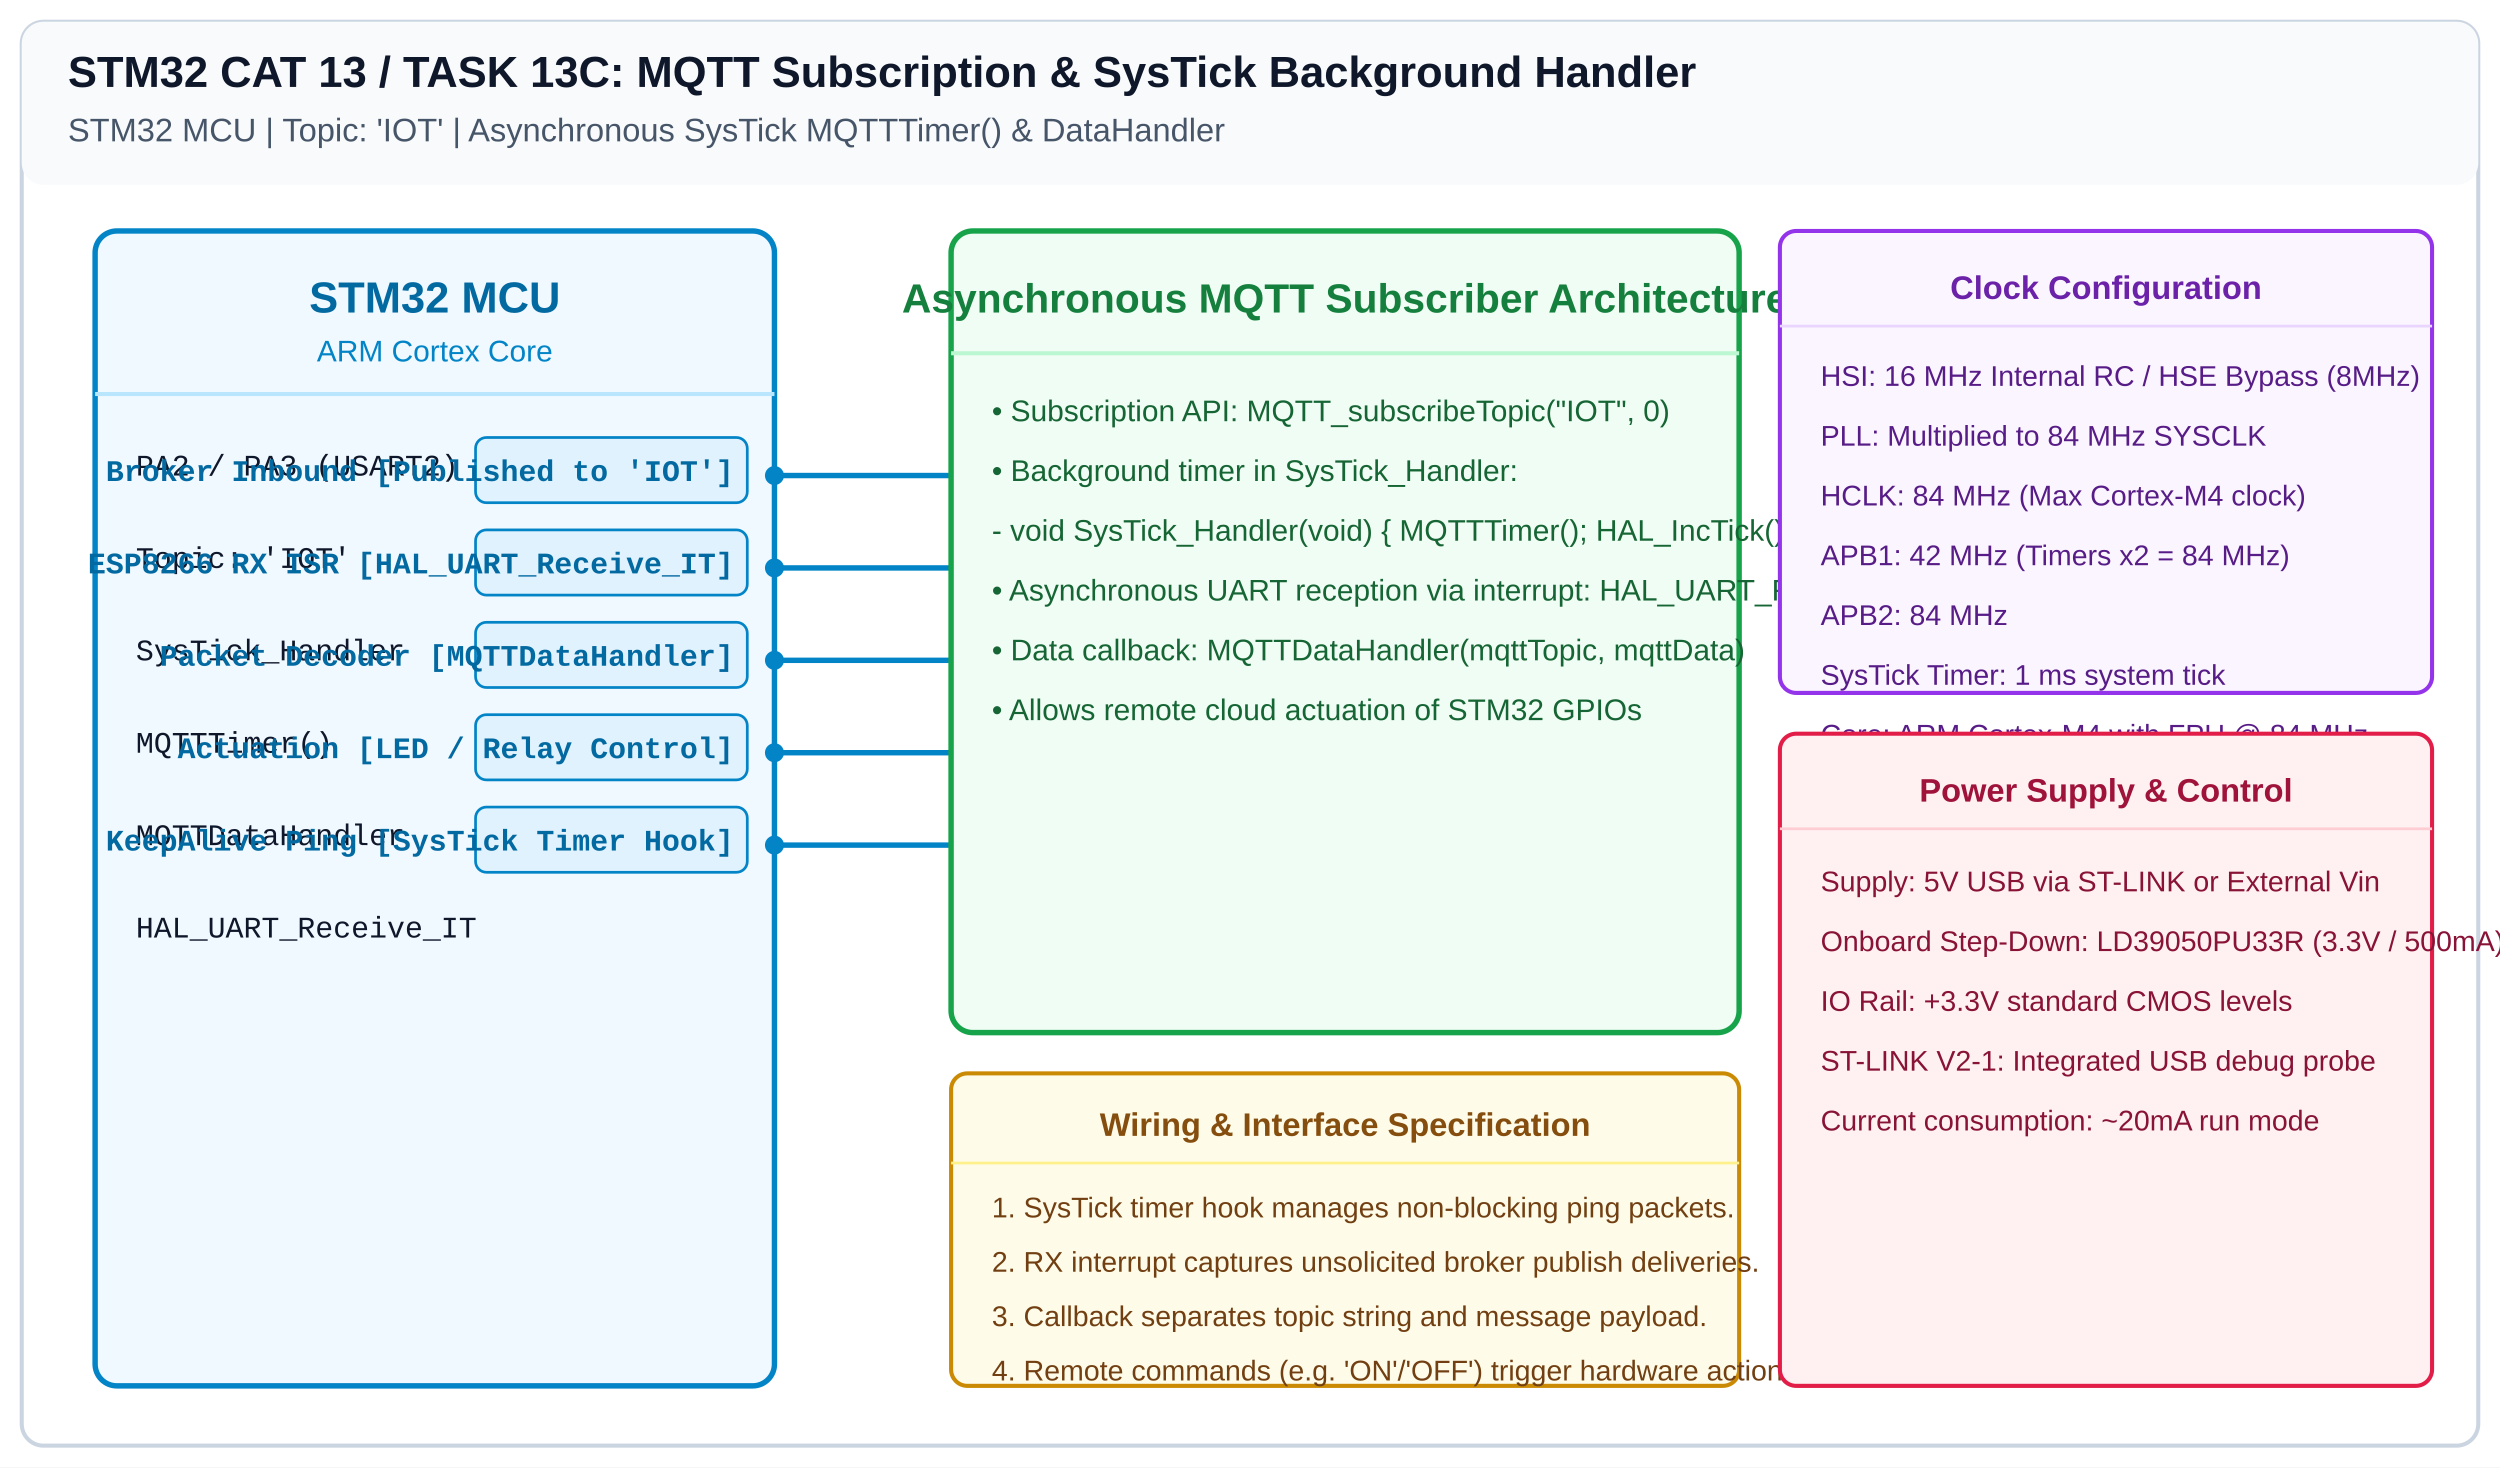
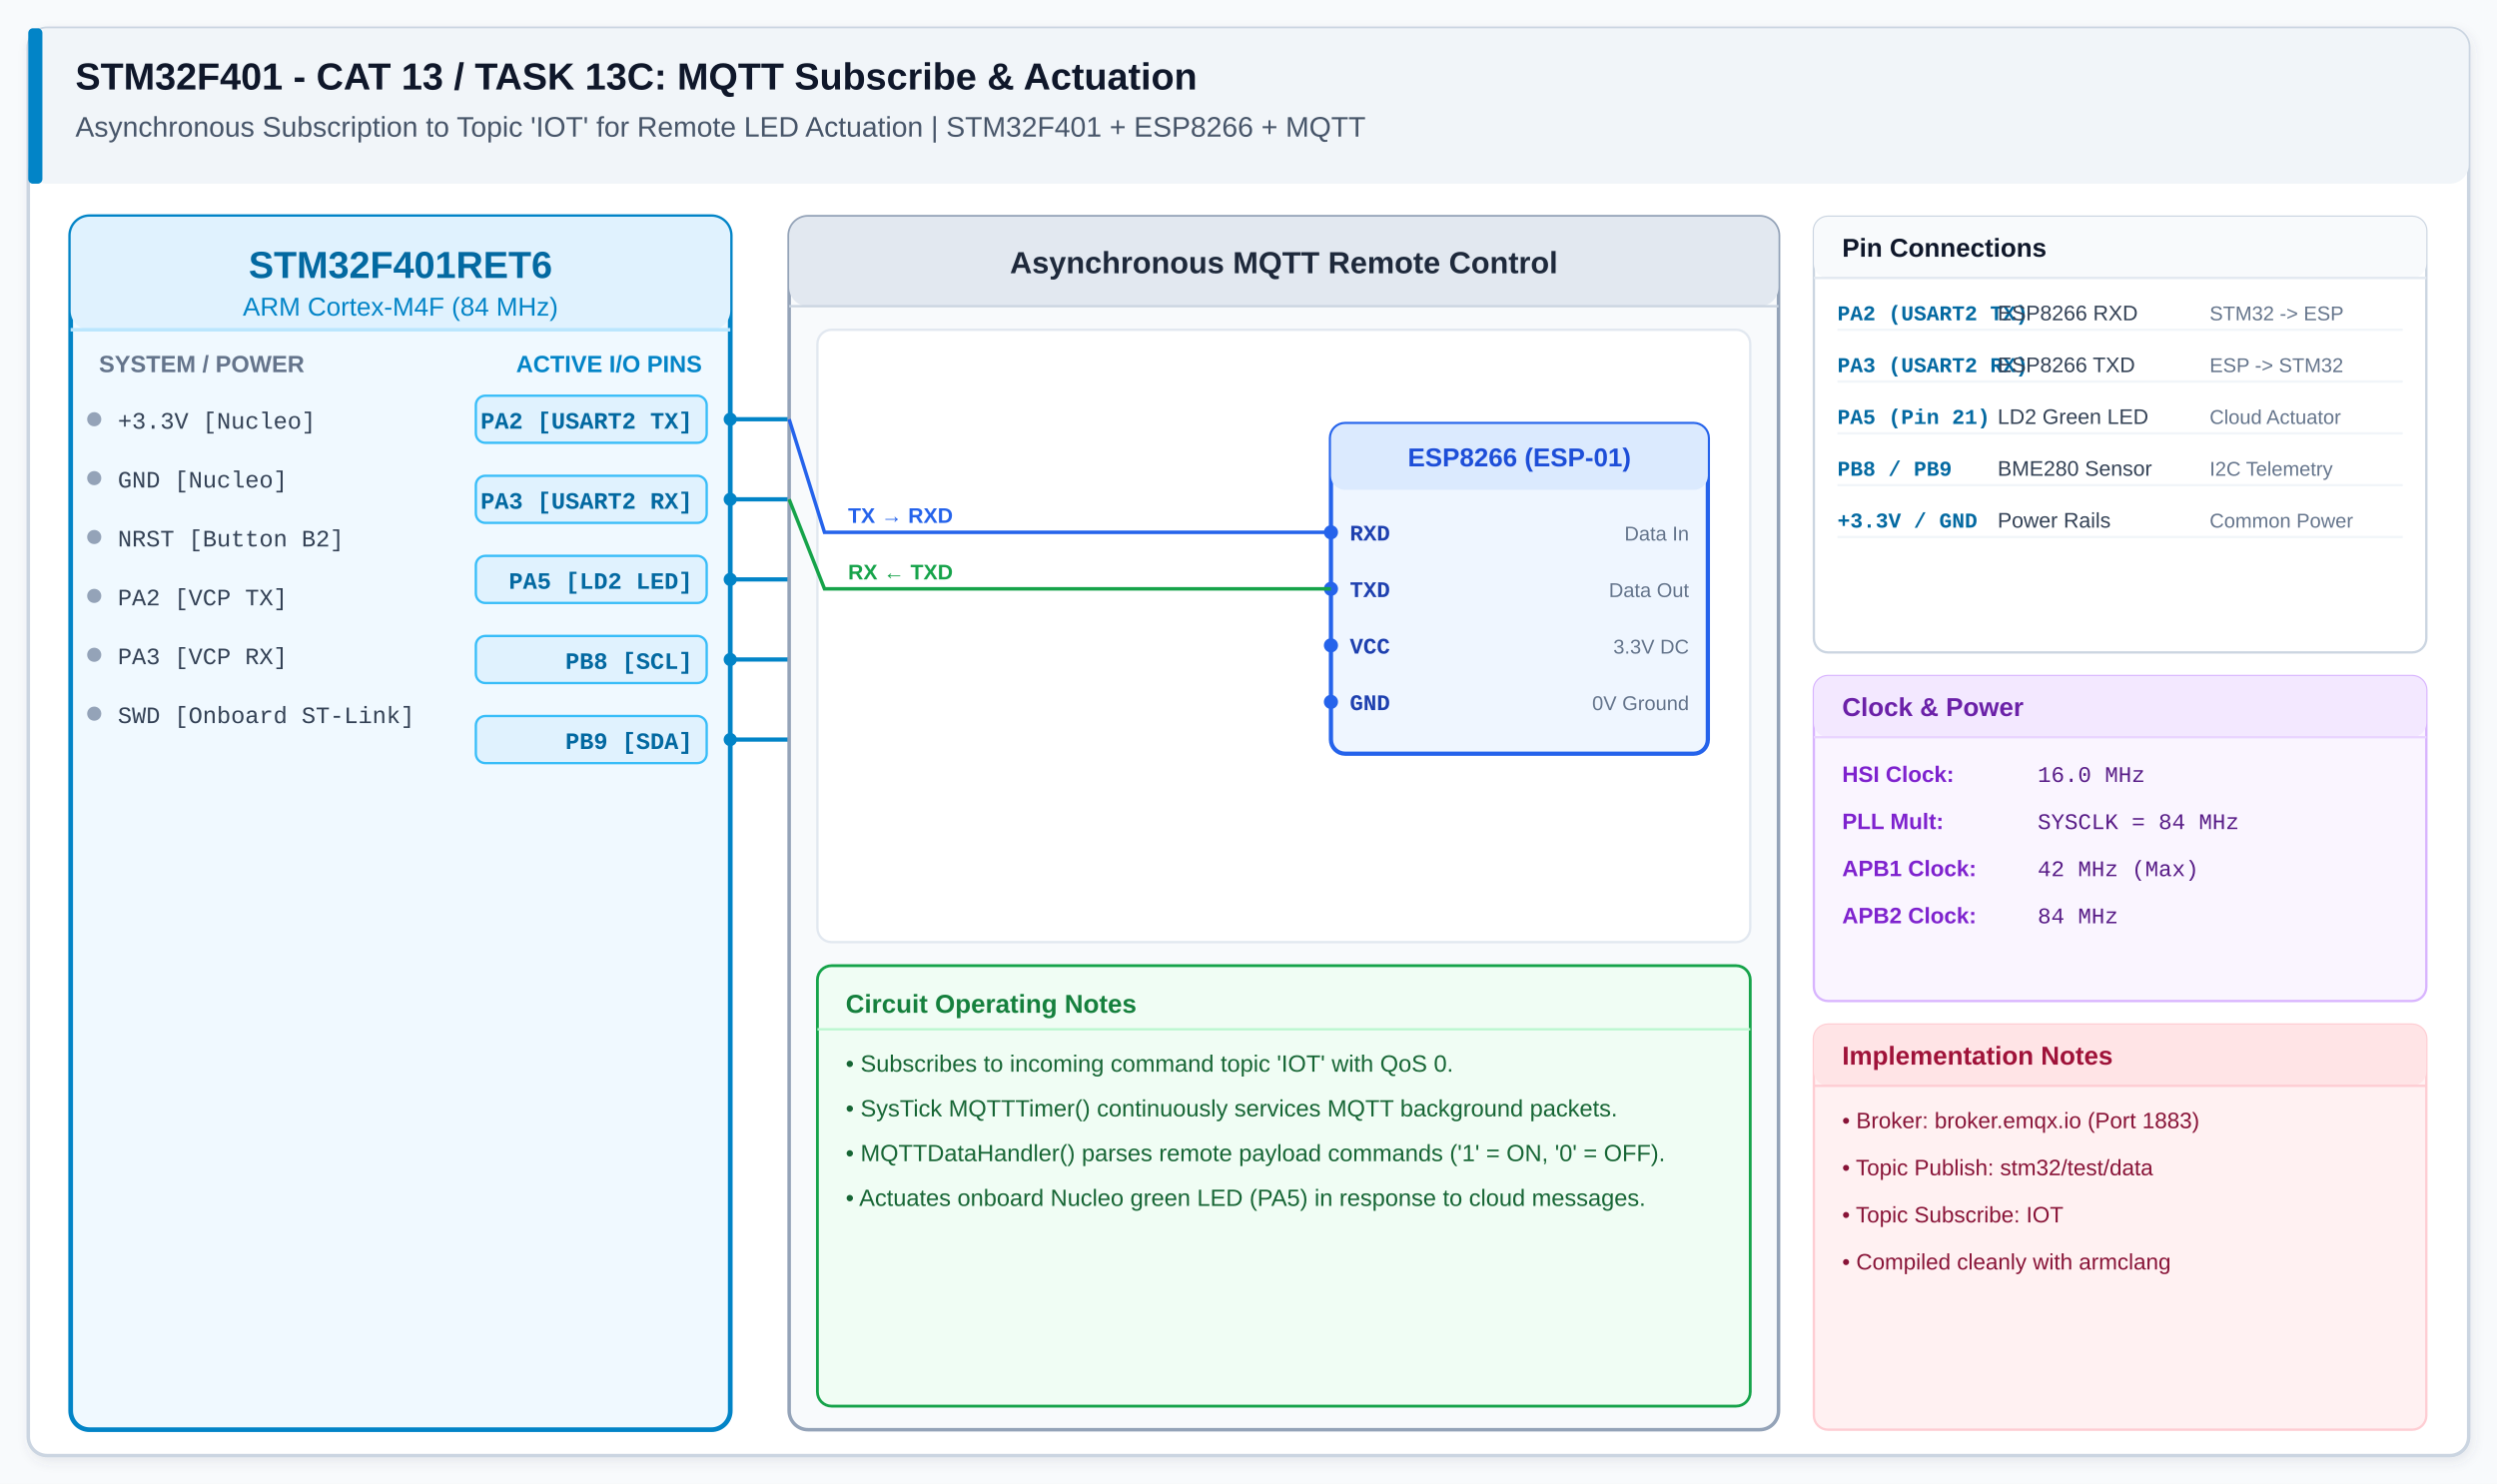
- <svg xmlns="http://www.w3.org/2000/svg" viewBox="0 0 920 540" width="920" height="540">
-   <rect x="0" y="0" width="920" height="540" fill="#ffffff" />
-   <rect x="8" y="8" width="904" height="524" fill="none" stroke="#cbd5e1" stroke-width="1.5" rx="8" />
-   <rect x="8" y="8" width="904" height="60" fill="#f8fafc" rx="8" />
-   <text x="25" y="32" font-family="Arial, sans-serif" font-size="16" font-weight="bold" fill="#0f172a">STM32 CAT 13 / TASK 13C: MQTT Subscription &amp; SysTick Background Handler</text>
-   <text x="25" y="52" font-family="Arial, sans-serif" font-size="12" fill="#475569">STM32 MCU | Topic: 'IOT' | Asynchronous SysTick MQTTTimer() &amp; DataHandler</text>
-   <rect x="35" y="85" width="250" height="425" fill="#f0f9ff" stroke="#0284c7" stroke-width="2" rx="8" />
-   <text x="160" y="115" text-anchor="middle" font-family="Arial, sans-serif" font-size="16" font-weight="bold" fill="#0369a1">STM32 MCU</text>
-   <text x="160" y="133" text-anchor="middle" font-family="Arial, sans-serif" font-size="11" fill="#0284c7">ARM Cortex Core</text>
-   <line x1="35" y1="145" x2="285" y2="145" stroke="#bae6fd" stroke-width="1.5" />
-   <text x="50" y="175" font-family="Courier New, monospace" font-size="11" fill="#0f172a">PA2 / PA3 (USART2)</text>
-   <text x="50" y="209" font-family="Courier New, monospace" font-size="11" fill="#0f172a">Topic: 'IOT'</text>
-   <text x="50" y="243" font-family="Courier New, monospace" font-size="11" fill="#0f172a">SysTick_Handler</text>
-   <text x="50" y="277" font-family="Courier New, monospace" font-size="11" fill="#0f172a">MQTTTimer()</text>
-   <text x="50" y="311" font-family="Courier New, monospace" font-size="11" fill="#0f172a">MQTTDataHandler</text>
-   <text x="50" y="345" font-family="Courier New, monospace" font-size="11" fill="#0f172a">HAL_UART_Receive_IT</text>
-   <rect x="175" y="161" width="100" height="24" fill="#e0f2fe" stroke="#0284c7" stroke-width="1" rx="4" />
-   <text x="270" y="177" text-anchor="end" font-family="Courier New, monospace" font-size="11" font-weight="bold" fill="#0369a1">Broker Inbound [Published to 'IOT']</text>
-   <line x1="285" y1="175" x2="350" y2="175" stroke="#0284c7" stroke-width="2" />
-   <circle cx="285" cy="175" r="3.5" fill="#0284c7" />
-   <rect x="175" y="195" width="100" height="24" fill="#e0f2fe" stroke="#0284c7" stroke-width="1" rx="4" />
-   <text x="270" y="211" text-anchor="end" font-family="Courier New, monospace" font-size="11" font-weight="bold" fill="#0369a1">ESP8266 RX ISR [HAL_UART_Receive_IT]</text>
-   <line x1="285" y1="209" x2="350" y2="209" stroke="#0284c7" stroke-width="2" />
-   <circle cx="285" cy="209" r="3.5" fill="#0284c7" />
-   <rect x="175" y="229" width="100" height="24" fill="#e0f2fe" stroke="#0284c7" stroke-width="1" rx="4" />
-   <text x="270" y="245" text-anchor="end" font-family="Courier New, monospace" font-size="11" font-weight="bold" fill="#0369a1">Packet Decoder [MQTTDataHandler]</text>
-   <line x1="285" y1="243" x2="350" y2="243" stroke="#0284c7" stroke-width="2" />
-   <circle cx="285" cy="243" r="3.5" fill="#0284c7" />
-   <rect x="175" y="263" width="100" height="24" fill="#e0f2fe" stroke="#0284c7" stroke-width="1" rx="4" />
-   <text x="270" y="279" text-anchor="end" font-family="Courier New, monospace" font-size="11" font-weight="bold" fill="#0369a1">Actuation [LED / Relay Control]</text>
-   <line x1="285" y1="277" x2="350" y2="277" stroke="#0284c7" stroke-width="2" />
-   <circle cx="285" cy="277" r="3.5" fill="#0284c7" />
-   <rect x="175" y="297" width="100" height="24" fill="#e0f2fe" stroke="#0284c7" stroke-width="1" rx="4" />
-   <text x="270" y="313" text-anchor="end" font-family="Courier New, monospace" font-size="11" font-weight="bold" fill="#0369a1">KeepAlive Ping [SysTick Timer Hook]</text>
-   <line x1="285" y1="311" x2="350" y2="311" stroke="#0284c7" stroke-width="2" />
-   <circle cx="285" cy="311" r="3.5" fill="#0284c7" />
-   <rect x="350" y="85" width="290" height="295" fill="#f0fdf4" stroke="#16a34a" stroke-width="2" rx="8" />
-   <text x="495" y="115" text-anchor="middle" font-family="Arial, sans-serif" font-size="15" font-weight="bold" fill="#15803d">Asynchronous MQTT Subscriber Architecture</text>
-   <line x1="350" y1="130" x2="640" y2="130" stroke="#bbf7d0" stroke-width="1.5" />
-   <text x="365" y="155" font-family="Arial, sans-serif" font-size="11" fill="#166534">• Subscription API: MQTT_subscribeTopic("IOT", 0)</text>
-   <text x="365" y="177" font-family="Arial, sans-serif" font-size="11" fill="#166534">• Background timer in SysTick_Handler:</text>
-   <text x="365" y="199" font-family="Arial, sans-serif" font-size="11" fill="#166534">  - void SysTick_Handler(void) { MQTTTimer(); HAL_IncTick(); }</text>
-   <text x="365" y="221" font-family="Arial, sans-serif" font-size="11" fill="#166534">• Asynchronous UART reception via interrupt: HAL_UART_Receive_IT()</text>
-   <text x="365" y="243" font-family="Arial, sans-serif" font-size="11" fill="#166534">• Data callback: MQTTDataHandler(mqttTopic, mqttData)</text>
-   <text x="365" y="265" font-family="Arial, sans-serif" font-size="11" fill="#166534">• Allows remote cloud actuation of STM32 GPIOs</text>
-   <rect x="350" y="395" width="290" height="115" fill="#fefce8" stroke="#ca8a04" stroke-width="1.5" rx="6" />
-   <text x="495" y="418" text-anchor="middle" font-family="Arial, sans-serif" font-size="12" font-weight="bold" fill="#854d0e">Wiring &amp; Interface Specification</text>
-   <line x1="350" y1="428" x2="640" y2="428" stroke="#fef08a" stroke-width="1" />
-   <text x="365" y="448" font-family="Arial, sans-serif" font-size="10.5" fill="#713f12">1. SysTick timer hook manages non-blocking ping packets.</text>
-   <text x="365" y="468" font-family="Arial, sans-serif" font-size="10.5" fill="#713f12">2. RX interrupt captures unsolicited broker publish deliveries.</text>
-   <text x="365" y="488" font-family="Arial, sans-serif" font-size="10.5" fill="#713f12">3. Callback separates topic string and message payload.</text>
-   <text x="365" y="508" font-family="Arial, sans-serif" font-size="10.5" fill="#713f12">4. Remote commands (e.g. 'ON'/'OFF') trigger hardware actions.</text>
-   <rect x="655" y="85" width="240" height="170" fill="#faf5ff" stroke="#9333ea" stroke-width="1.5" rx="6" />
-   <text x="775" y="110" text-anchor="middle" font-family="Arial, sans-serif" font-size="12" font-weight="bold" fill="#6b21a8">Clock Configuration</text>
-   <line x1="655" y1="120" x2="895" y2="120" stroke="#e9d5ff" stroke-width="1" />
-   <text x="670" y="142" font-family="Arial, sans-serif" font-size="10.5" fill="#581c87">HSI: 16 MHz Internal RC / HSE Bypass (8MHz)</text>
-   <text x="670" y="164" font-family="Arial, sans-serif" font-size="10.5" fill="#581c87">PLL: Multiplied to 84 MHz SYSCLK</text>
-   <text x="670" y="186" font-family="Arial, sans-serif" font-size="10.5" fill="#581c87">HCLK: 84 MHz (Max Cortex-M4 clock)</text>
-   <text x="670" y="208" font-family="Arial, sans-serif" font-size="10.5" fill="#581c87">APB1: 42 MHz (Timers x2 = 84 MHz)</text>
-   <text x="670" y="230" font-family="Arial, sans-serif" font-size="10.5" fill="#581c87">APB2: 84 MHz</text>
-   <text x="670" y="252" font-family="Arial, sans-serif" font-size="10.5" fill="#581c87">SysTick Timer: 1 ms system tick</text>
-   <text x="670" y="274" font-family="Arial, sans-serif" font-size="10.5" fill="#581c87">Core: ARM Cortex-M4 with FPU @ 84 MHz</text>
-   <rect x="655" y="270" width="240" height="240" fill="#fff1f2" stroke="#e11d48" stroke-width="1.5" rx="6" />
-   <text x="775" y="295" text-anchor="middle" font-family="Arial, sans-serif" font-size="12" font-weight="bold" fill="#9f1239">Power Supply &amp; Control</text>
-   <line x1="655" y1="305" x2="895" y2="305" stroke="#fecdd3" stroke-width="1" />
-   <text x="670" y="328" font-family="Arial, sans-serif" font-size="10.5" fill="#881337">Supply: 5V USB via ST-LINK or External Vin</text>
-   <text x="670" y="350" font-family="Arial, sans-serif" font-size="10.5" fill="#881337">Onboard Step-Down: LD39050PU33R (3.3V / 500mA)</text>
-   <text x="670" y="372" font-family="Arial, sans-serif" font-size="10.5" fill="#881337">IO Rail: +3.3V standard CMOS levels</text>
-   <text x="670" y="394" font-family="Arial, sans-serif" font-size="10.5" fill="#881337">ST-LINK V2-1: Integrated USB debug probe</text>
-   <text x="670" y="416" font-family="Arial, sans-serif" font-size="10.5" fill="#881337">Current consumption: ~20mA run mode</text>
+ <svg xmlns="http://www.w3.org/2000/svg" viewBox="0 0 1060 630" width="1060" height="630">
+   <defs>
+     <filter id="card-shadow" x="-3%" y="-3%" width="106%" height="106%">
+       <feDropShadow dx="1" dy="2" stdDeviation="2.5" flood-color="#475569" flood-opacity="0.10" />
+     </filter>
+   </defs>
+   <rect width="1060" height="630" fill="#f8fafc" />
+   <rect x="12" y="12" width="1036" height="606" fill="#ffffff" stroke="#cbd5e1" stroke-width="1.5" rx="8" filter="url(#card-shadow)" />
+   <rect x="12" y="12" width="1036" height="66" fill="#f1f5f9" rx="8" />
+   <rect x="12" y="12" width="6" height="66" fill="#0284c7" rx="2" />
+   <text x="32" y="38" font-family="Arial, sans-serif" font-size="16" font-weight="bold" fill="#0f172a">STM32F401 - CAT 13 / TASK 13C: MQTT Subscribe &amp; Actuation</text>
+   <text x="32" y="58" font-family="Arial, sans-serif" font-size="12" fill="#475569">Asynchronous Subscription to Topic 'IOT' for Remote LED Actuation | STM32F401 + ESP8266 + MQTT</text>
+   <rect x="30" y="92" width="280" height="515" fill="#f0f9ff" stroke="#0284c7" stroke-width="2" rx="8" />
+   <rect x="30" y="92" width="280" height="48" fill="#e0f2fe" rx="8" />
+   <text x="170" y="118" text-anchor="middle" font-family="Arial, sans-serif" font-size="16" font-weight="bold" fill="#0369a1">STM32F401RET6</text>
+   <text x="170" y="134" text-anchor="middle" font-family="Arial, sans-serif" font-size="11" fill="#0284c7">ARM Cortex-M4F (84 MHz)</text>
+   <line x1="30" y1="140" x2="310" y2="140" stroke="#bae6fd" stroke-width="1.5" />
+   <text x="42" y="158" font-family="Arial, sans-serif" font-size="10" font-weight="bold" fill="#64748b">SYSTEM / POWER</text>
+   <text x="298" y="158" text-anchor="end" font-family="Arial, sans-serif" font-size="10" font-weight="bold" fill="#0284c7">ACTIVE I/O PINS</text>
+   <circle cx="40" cy="178" r="3" fill="#94a3b8" />
+   <text x="50" y="182" font-family="Courier New, monospace" font-size="10" fill="#334155">+3.3V [Nucleo]</text>
+   <circle cx="40" cy="203" r="3" fill="#94a3b8" />
+   <text x="50" y="207" font-family="Courier New, monospace" font-size="10" fill="#334155">GND [Nucleo]</text>
+   <circle cx="40" cy="228" r="3" fill="#94a3b8" />
+   <text x="50" y="232" font-family="Courier New, monospace" font-size="10" fill="#334155">NRST [Button B2]</text>
+   <circle cx="40" cy="253" r="3" fill="#94a3b8" />
+   <text x="50" y="257" font-family="Courier New, monospace" font-size="10" fill="#334155">PA2 [VCP TX]</text>
+   <circle cx="40" cy="278" r="3" fill="#94a3b8" />
+   <text x="50" y="282" font-family="Courier New, monospace" font-size="10" fill="#334155">PA3 [VCP RX]</text>
+   <circle cx="40" cy="303" r="3" fill="#94a3b8" />
+   <text x="50" y="307" font-family="Courier New, monospace" font-size="10" fill="#334155">SWD [Onboard ST-Link]</text>
+   <rect x="202" y="168" width="98" height="20" fill="#e0f2fe" stroke="#38bdf8" stroke-width="1" rx="4" />
+   <text x="294" y="182" text-anchor="end" font-family="Courier New, monospace" font-size="10" font-weight="bold" fill="#0369a1">PA2 [USART2 TX]</text>
+   <line x1="310" y1="178" x2="335" y2="178" stroke="#0284c7" stroke-width="1.8" />
+   <circle cx="310" cy="178" r="2.8" fill="#0284c7" />
+   <rect x="202" y="202" width="98" height="20" fill="#e0f2fe" stroke="#38bdf8" stroke-width="1" rx="4" />
+   <text x="294" y="216" text-anchor="end" font-family="Courier New, monospace" font-size="10" font-weight="bold" fill="#0369a1">PA3 [USART2 RX]</text>
+   <line x1="310" y1="212" x2="335" y2="212" stroke="#0284c7" stroke-width="1.8" />
+   <circle cx="310" cy="212" r="2.8" fill="#0284c7" />
+   <rect x="202" y="236" width="98" height="20" fill="#e0f2fe" stroke="#38bdf8" stroke-width="1" rx="4" />
+   <text x="294" y="250" text-anchor="end" font-family="Courier New, monospace" font-size="10" font-weight="bold" fill="#0369a1">PA5 [LD2 LED]</text>
+   <line x1="310" y1="246" x2="335" y2="246" stroke="#0284c7" stroke-width="1.8" />
+   <circle cx="310" cy="246" r="2.8" fill="#0284c7" />
+   <rect x="202" y="270" width="98" height="20" fill="#e0f2fe" stroke="#38bdf8" stroke-width="1" rx="4" />
+   <text x="294" y="284" text-anchor="end" font-family="Courier New, monospace" font-size="10" font-weight="bold" fill="#0369a1">PB8 [SCL]</text>
+   <line x1="310" y1="280" x2="335" y2="280" stroke="#0284c7" stroke-width="1.8" />
+   <circle cx="310" cy="280" r="2.8" fill="#0284c7" />
+   <rect x="202" y="304" width="98" height="20" fill="#e0f2fe" stroke="#38bdf8" stroke-width="1" rx="4" />
+   <text x="294" y="318" text-anchor="end" font-family="Courier New, monospace" font-size="10" font-weight="bold" fill="#0369a1">PB9 [SDA]</text>
+   <line x1="310" y1="314" x2="335" y2="314" stroke="#0284c7" stroke-width="1.8" />
+   <circle cx="310" cy="314" r="2.8" fill="#0284c7" />
+   <rect x="335" y="92" width="420" height="515" fill="#f8fafc" stroke="#94a3b8" stroke-width="1.5" rx="8" />
+   <rect x="335" y="92" width="420" height="38" fill="#e2e8f0" rx="8" />
+   <text x="545" y="116" text-anchor="middle" font-family="Arial, sans-serif" font-size="13" font-weight="bold" fill="#1e293b">Asynchronous MQTT Remote Control</text>
+   <line x1="335" y1="130" x2="755" y2="130" stroke="#cbd5e1" stroke-width="1" />
+   <rect x="347" y="140" width="396" height="260" fill="#ffffff" stroke="#e2e8f0" stroke-width="1" rx="6" />
+   <rect x="565" y="180" width="160" height="140" fill="#eff6ff" stroke="#2563eb" stroke-width="1.8" rx="6" />
+   <rect x="565" y="180" width="160" height="28" fill="#dbeafe" rx="6" />
+   <text x="645" y="198" text-anchor="middle" font-family="Arial, sans-serif" font-size="11" font-weight="bold" fill="#1d4ed8">ESP8266 (ESP-01)</text>
+   <circle cx="565" cy="226" r="3" fill="#2563eb" />
+   <text x="573" y="229.5" font-family="Courier New, monospace" font-size="9.5" font-weight="bold" fill="#1e40af">RXD</text>
+   <text x="717" y="229.5" text-anchor="end" font-family="Arial, sans-serif" font-size="8.5" fill="#64748b">Data In</text>
+   <circle cx="565" cy="250" r="3" fill="#2563eb" />
+   <text x="573" y="253.5" font-family="Courier New, monospace" font-size="9.5" font-weight="bold" fill="#1e40af">TXD</text>
+   <text x="717" y="253.5" text-anchor="end" font-family="Arial, sans-serif" font-size="8.5" fill="#64748b">Data Out</text>
+   <circle cx="565" cy="274" r="3" fill="#2563eb" />
+   <text x="573" y="277.5" font-family="Courier New, monospace" font-size="9.5" font-weight="bold" fill="#1e40af">VCC</text>
+   <text x="717" y="277.5" text-anchor="end" font-family="Arial, sans-serif" font-size="8.5" fill="#64748b">3.3V DC</text>
+   <circle cx="565" cy="298" r="3" fill="#2563eb" />
+   <text x="573" y="301.5" font-family="Courier New, monospace" font-size="9.5" font-weight="bold" fill="#1e40af">GND</text>
+   <text x="717" y="301.5" text-anchor="end" font-family="Arial, sans-serif" font-size="8.5" fill="#64748b">0V Ground</text>
+   <path d="M 335 178 L 350 226 L 565 226" fill="none" stroke="#2563eb" stroke-width="1.5" />
+   <text x="360" y="222" font-family="Arial, sans-serif" font-size="9" font-weight="bold" fill="#2563eb">TX → RXD</text>
+   <path d="M 335 212 L 350 250 L 565 250" fill="none" stroke="#16a34a" stroke-width="1.5" />
+   <text x="360" y="246" font-family="Arial, sans-serif" font-size="9" font-weight="bold" fill="#16a34a">RX ← TXD</text>
+   <rect x="347" y="410" width="396" height="187" fill="#f0fdf4" stroke="#16a34a" stroke-width="1.2" rx="6" />
+   <text x="359" y="430" font-family="Arial, sans-serif" font-size="11" font-weight="bold" fill="#15803d">Circuit Operating Notes</text>
+   <line x1="347" y1="437" x2="743" y2="437" stroke="#bbf7d0" stroke-width="1" />
+   <text x="359" y="455" font-family="Arial, sans-serif" font-size="10" fill="#166534">• Subscribes to incoming command topic 'IOT' with QoS 0.</text>
+   <text x="359" y="474" font-family="Arial, sans-serif" font-size="10" fill="#166534">• SysTick MQTTTimer() continuously services MQTT background packets.</text>
+   <text x="359" y="493" font-family="Arial, sans-serif" font-size="10" fill="#166534">• MQTTDataHandler() parses remote payload commands ('1' = ON, '0' = OFF).</text>
+   <text x="359" y="512" font-family="Arial, sans-serif" font-size="10" fill="#166534">• Actuates onboard Nucleo green LED (PA5) in response to cloud messages.</text>
+   <rect x="770" y="92" width="260" height="185" fill="#ffffff" stroke="#cbd5e1" stroke-width="1" rx="6" />
+   <rect x="770" y="92" width="260" height="26" fill="#f8fafc" rx="6" />
+   <text x="782" y="109" font-family="Arial, sans-serif" font-size="11" font-weight="bold" fill="#0f172a">Pin Connections</text>
+   <line x1="770" y1="118" x2="1030" y2="118" stroke="#e2e8f0" stroke-width="1" />
+   <text x="780" y="136" font-family="Courier New, monospace" font-size="9" font-weight="bold" fill="#0369a1">PA2 (USART2 TX)</text>
+   <text x="848" y="136" font-family="Arial, sans-serif" font-size="9" fill="#334155">ESP8266 RXD</text>
+   <text x="938" y="136" font-family="Arial, sans-serif" font-size="8.5" fill="#64748b">STM32 -&gt; ESP</text>
+   <line x1="780" y1="140" x2="1020" y2="140" stroke="#f1f5f9" stroke-width="1" />
+   <text x="780" y="158" font-family="Courier New, monospace" font-size="9" font-weight="bold" fill="#0369a1">PA3 (USART2 RX)</text>
+   <text x="848" y="158" font-family="Arial, sans-serif" font-size="9" fill="#334155">ESP8266 TXD</text>
+   <text x="938" y="158" font-family="Arial, sans-serif" font-size="8.5" fill="#64748b">ESP -&gt; STM32</text>
+   <line x1="780" y1="162" x2="1020" y2="162" stroke="#f1f5f9" stroke-width="1" />
+   <text x="780" y="180" font-family="Courier New, monospace" font-size="9" font-weight="bold" fill="#0369a1">PA5 (Pin 21)</text>
+   <text x="848" y="180" font-family="Arial, sans-serif" font-size="9" fill="#334155">LD2 Green LED</text>
+   <text x="938" y="180" font-family="Arial, sans-serif" font-size="8.5" fill="#64748b">Cloud Actuator</text>
+   <line x1="780" y1="184" x2="1020" y2="184" stroke="#f1f5f9" stroke-width="1" />
+   <text x="780" y="202" font-family="Courier New, monospace" font-size="9" font-weight="bold" fill="#0369a1">PB8 / PB9</text>
+   <text x="848" y="202" font-family="Arial, sans-serif" font-size="9" fill="#334155">BME280 Sensor</text>
+   <text x="938" y="202" font-family="Arial, sans-serif" font-size="8.5" fill="#64748b">I2C Telemetry</text>
+   <line x1="780" y1="206" x2="1020" y2="206" stroke="#f1f5f9" stroke-width="1" />
+   <text x="780" y="224" font-family="Courier New, monospace" font-size="9" font-weight="bold" fill="#0369a1">+3.3V / GND</text>
+   <text x="848" y="224" font-family="Arial, sans-serif" font-size="9" fill="#334155">Power Rails</text>
+   <text x="938" y="224" font-family="Arial, sans-serif" font-size="8.5" fill="#64748b">Common Power</text>
+   <line x1="780" y1="228" x2="1020" y2="228" stroke="#f1f5f9" stroke-width="1" />
+   <rect x="770" y="287" width="260" height="138" fill="#faf5ff" stroke="#d8b4fe" stroke-width="1" rx="6" />
+   <rect x="770" y="287" width="260" height="26" fill="#f3e8ff" rx="6" />
+   <text x="782" y="304" font-family="Arial, sans-serif" font-size="11" font-weight="bold" fill="#6b21a8">Clock &amp; Power</text>
+   <line x1="770" y1="313" x2="1030" y2="313" stroke="#e9d5ff" stroke-width="1" />
+   <text x="782" y="332" font-family="Arial, sans-serif" font-size="9.5" font-weight="bold" fill="#7e22ce">HSI Clock:</text>
+   <text x="865" y="332" font-family="Courier New, monospace" font-size="9.5" fill="#581c87">16.0 MHz</text>
+   <text x="782" y="352" font-family="Arial, sans-serif" font-size="9.5" font-weight="bold" fill="#7e22ce">PLL Mult:</text>
+   <text x="865" y="352" font-family="Courier New, monospace" font-size="9.5" fill="#581c87">SYSCLK = 84 MHz</text>
+   <text x="782" y="372" font-family="Arial, sans-serif" font-size="9.5" font-weight="bold" fill="#7e22ce">APB1 Clock:</text>
+   <text x="865" y="372" font-family="Courier New, monospace" font-size="9.5" fill="#581c87">42 MHz (Max)</text>
+   <text x="782" y="392" font-family="Arial, sans-serif" font-size="9.5" font-weight="bold" fill="#7e22ce">APB2 Clock:</text>
+   <text x="865" y="392" font-family="Courier New, monospace" font-size="9.5" fill="#581c87">84 MHz</text>
+   <rect x="770" y="435" width="260" height="172" fill="#fff1f2" stroke="#fecdd3" stroke-width="1" rx="6" />
+   <rect x="770" y="435" width="260" height="26" fill="#ffe4e6" rx="6" />
+   <text x="782" y="452" font-family="Arial, sans-serif" font-size="11" font-weight="bold" fill="#9f1239">Implementation Notes</text>
+   <line x1="770" y1="461" x2="1030" y2="461" stroke="#fecdd3" stroke-width="1" />
+   <text x="782" y="479" font-family="Arial, sans-serif" font-size="9.5" fill="#881337">• Broker: broker.emqx.io (Port 1883)</text>
+   <text x="782" y="499" font-family="Arial, sans-serif" font-size="9.5" fill="#881337">• Topic Publish: stm32/test/data</text>
+   <text x="782" y="519" font-family="Arial, sans-serif" font-size="9.5" fill="#881337">• Topic Subscribe: IOT</text>
+   <text x="782" y="539" font-family="Arial, sans-serif" font-size="9.5" fill="#881337">• Compiled cleanly with armclang</text>
</svg>
